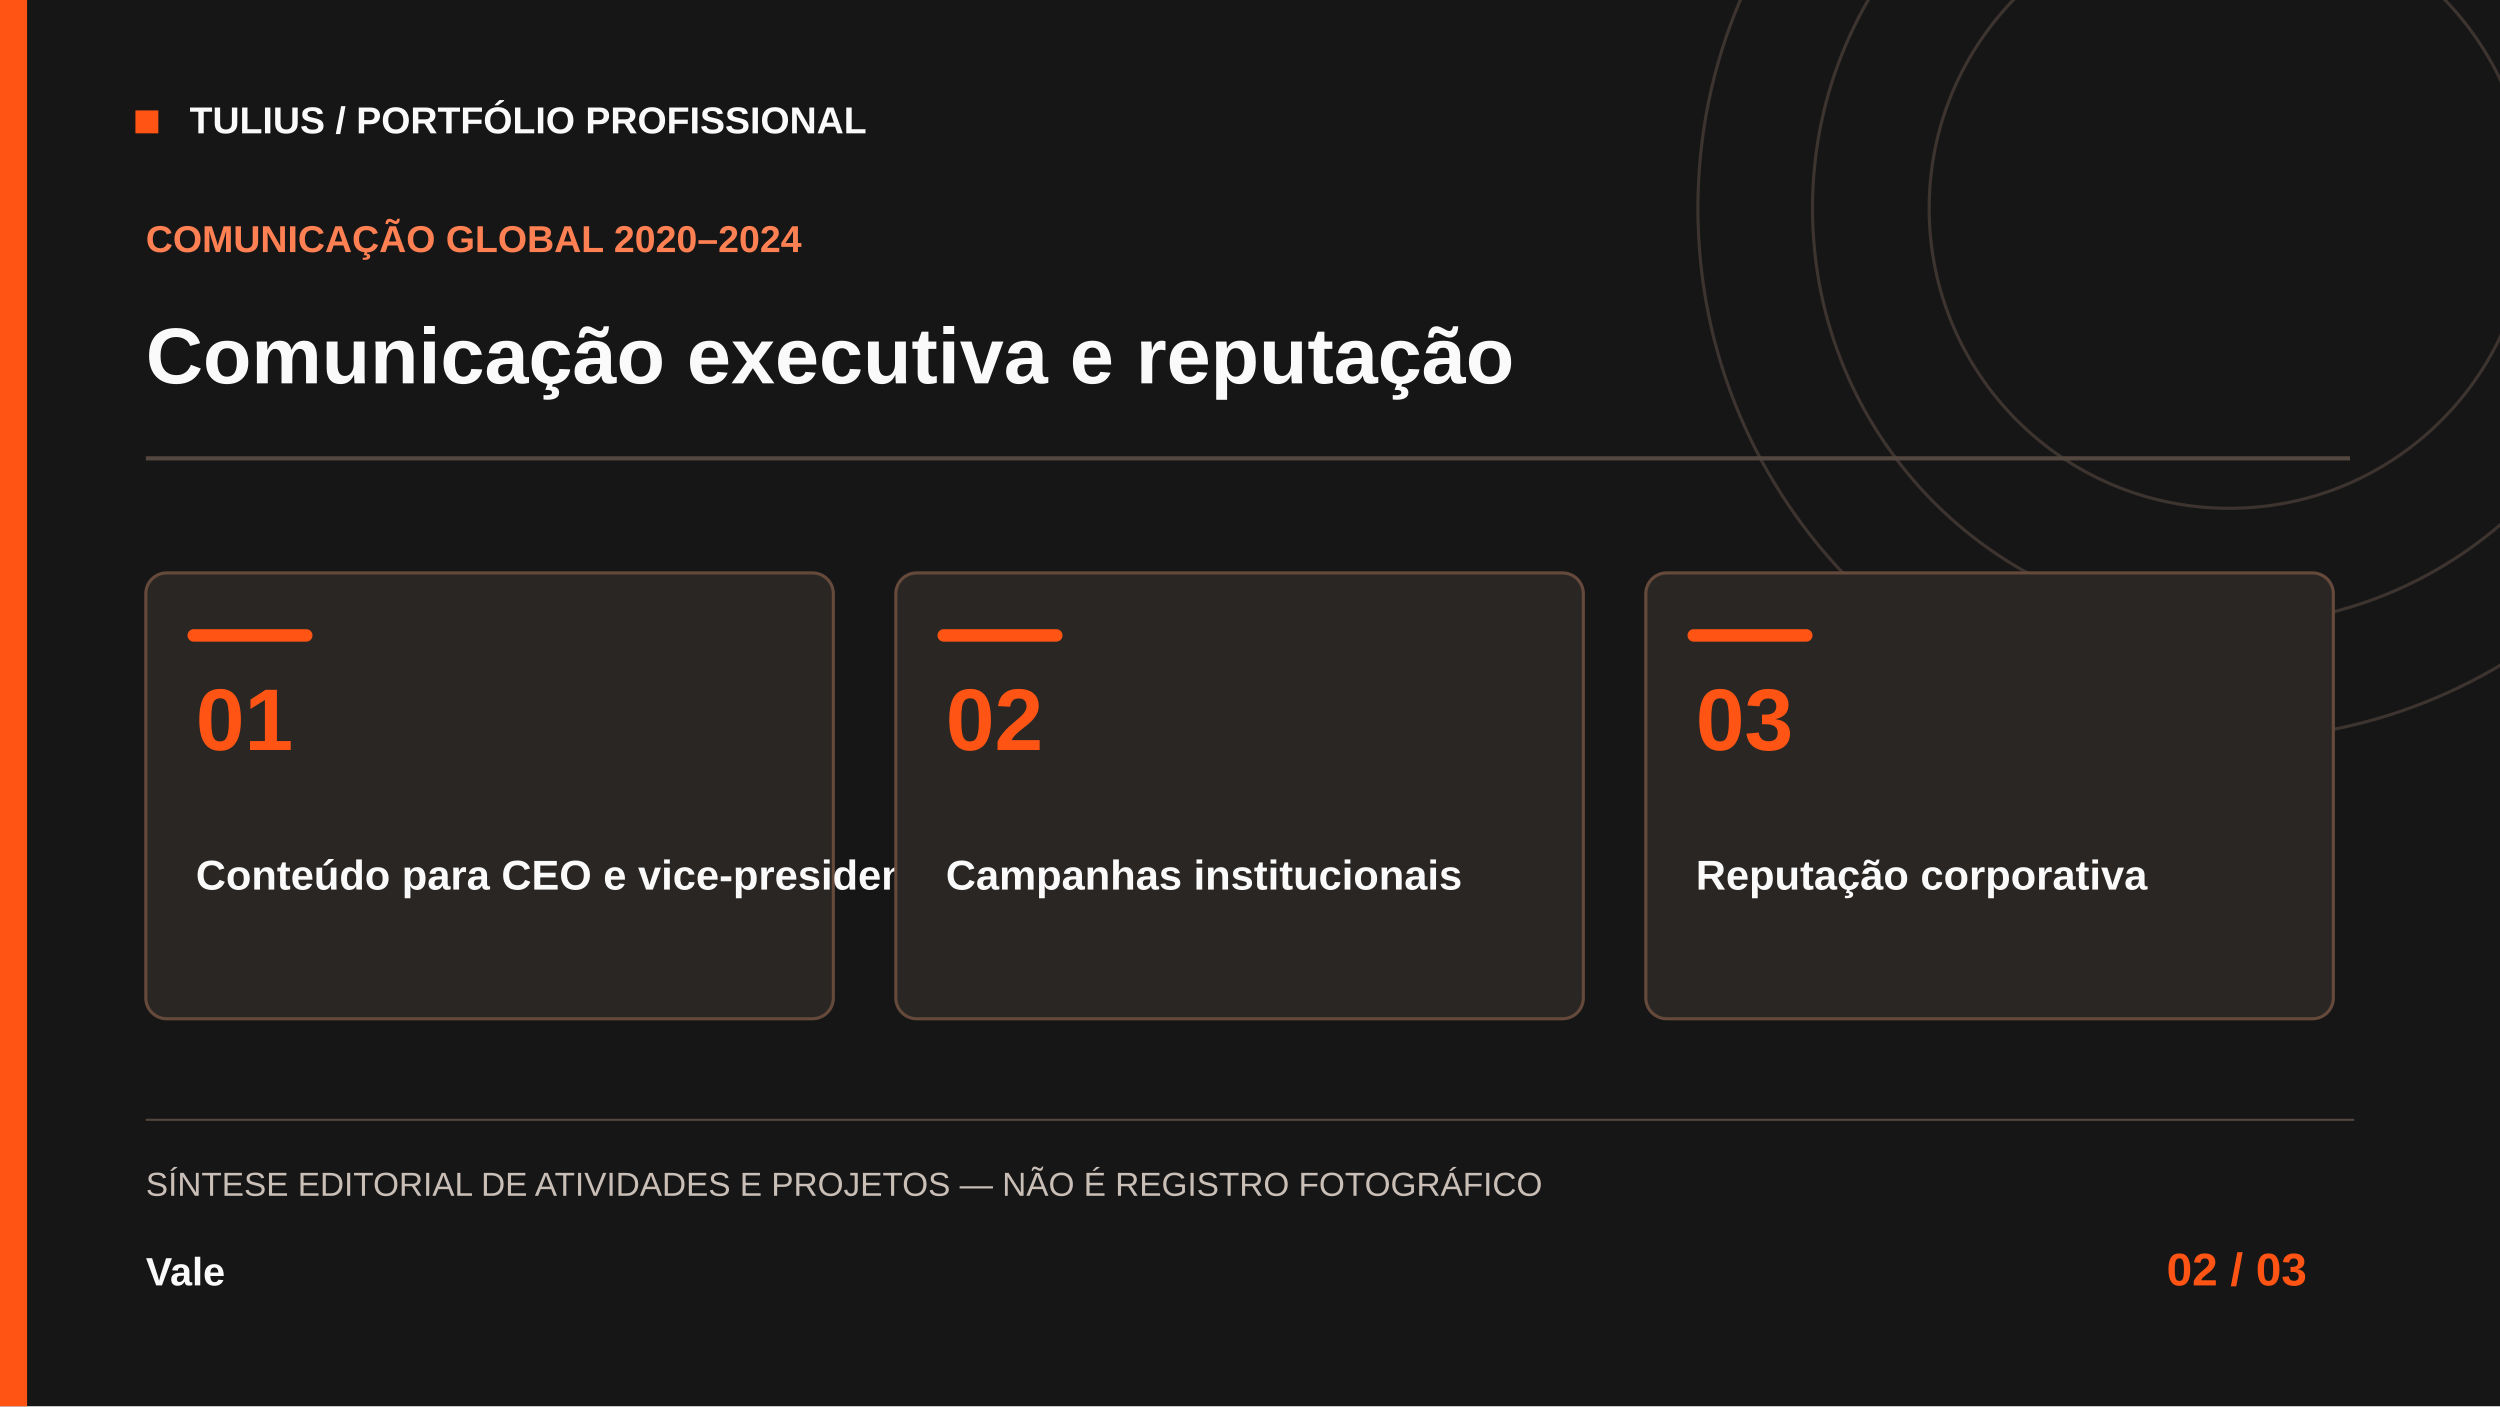
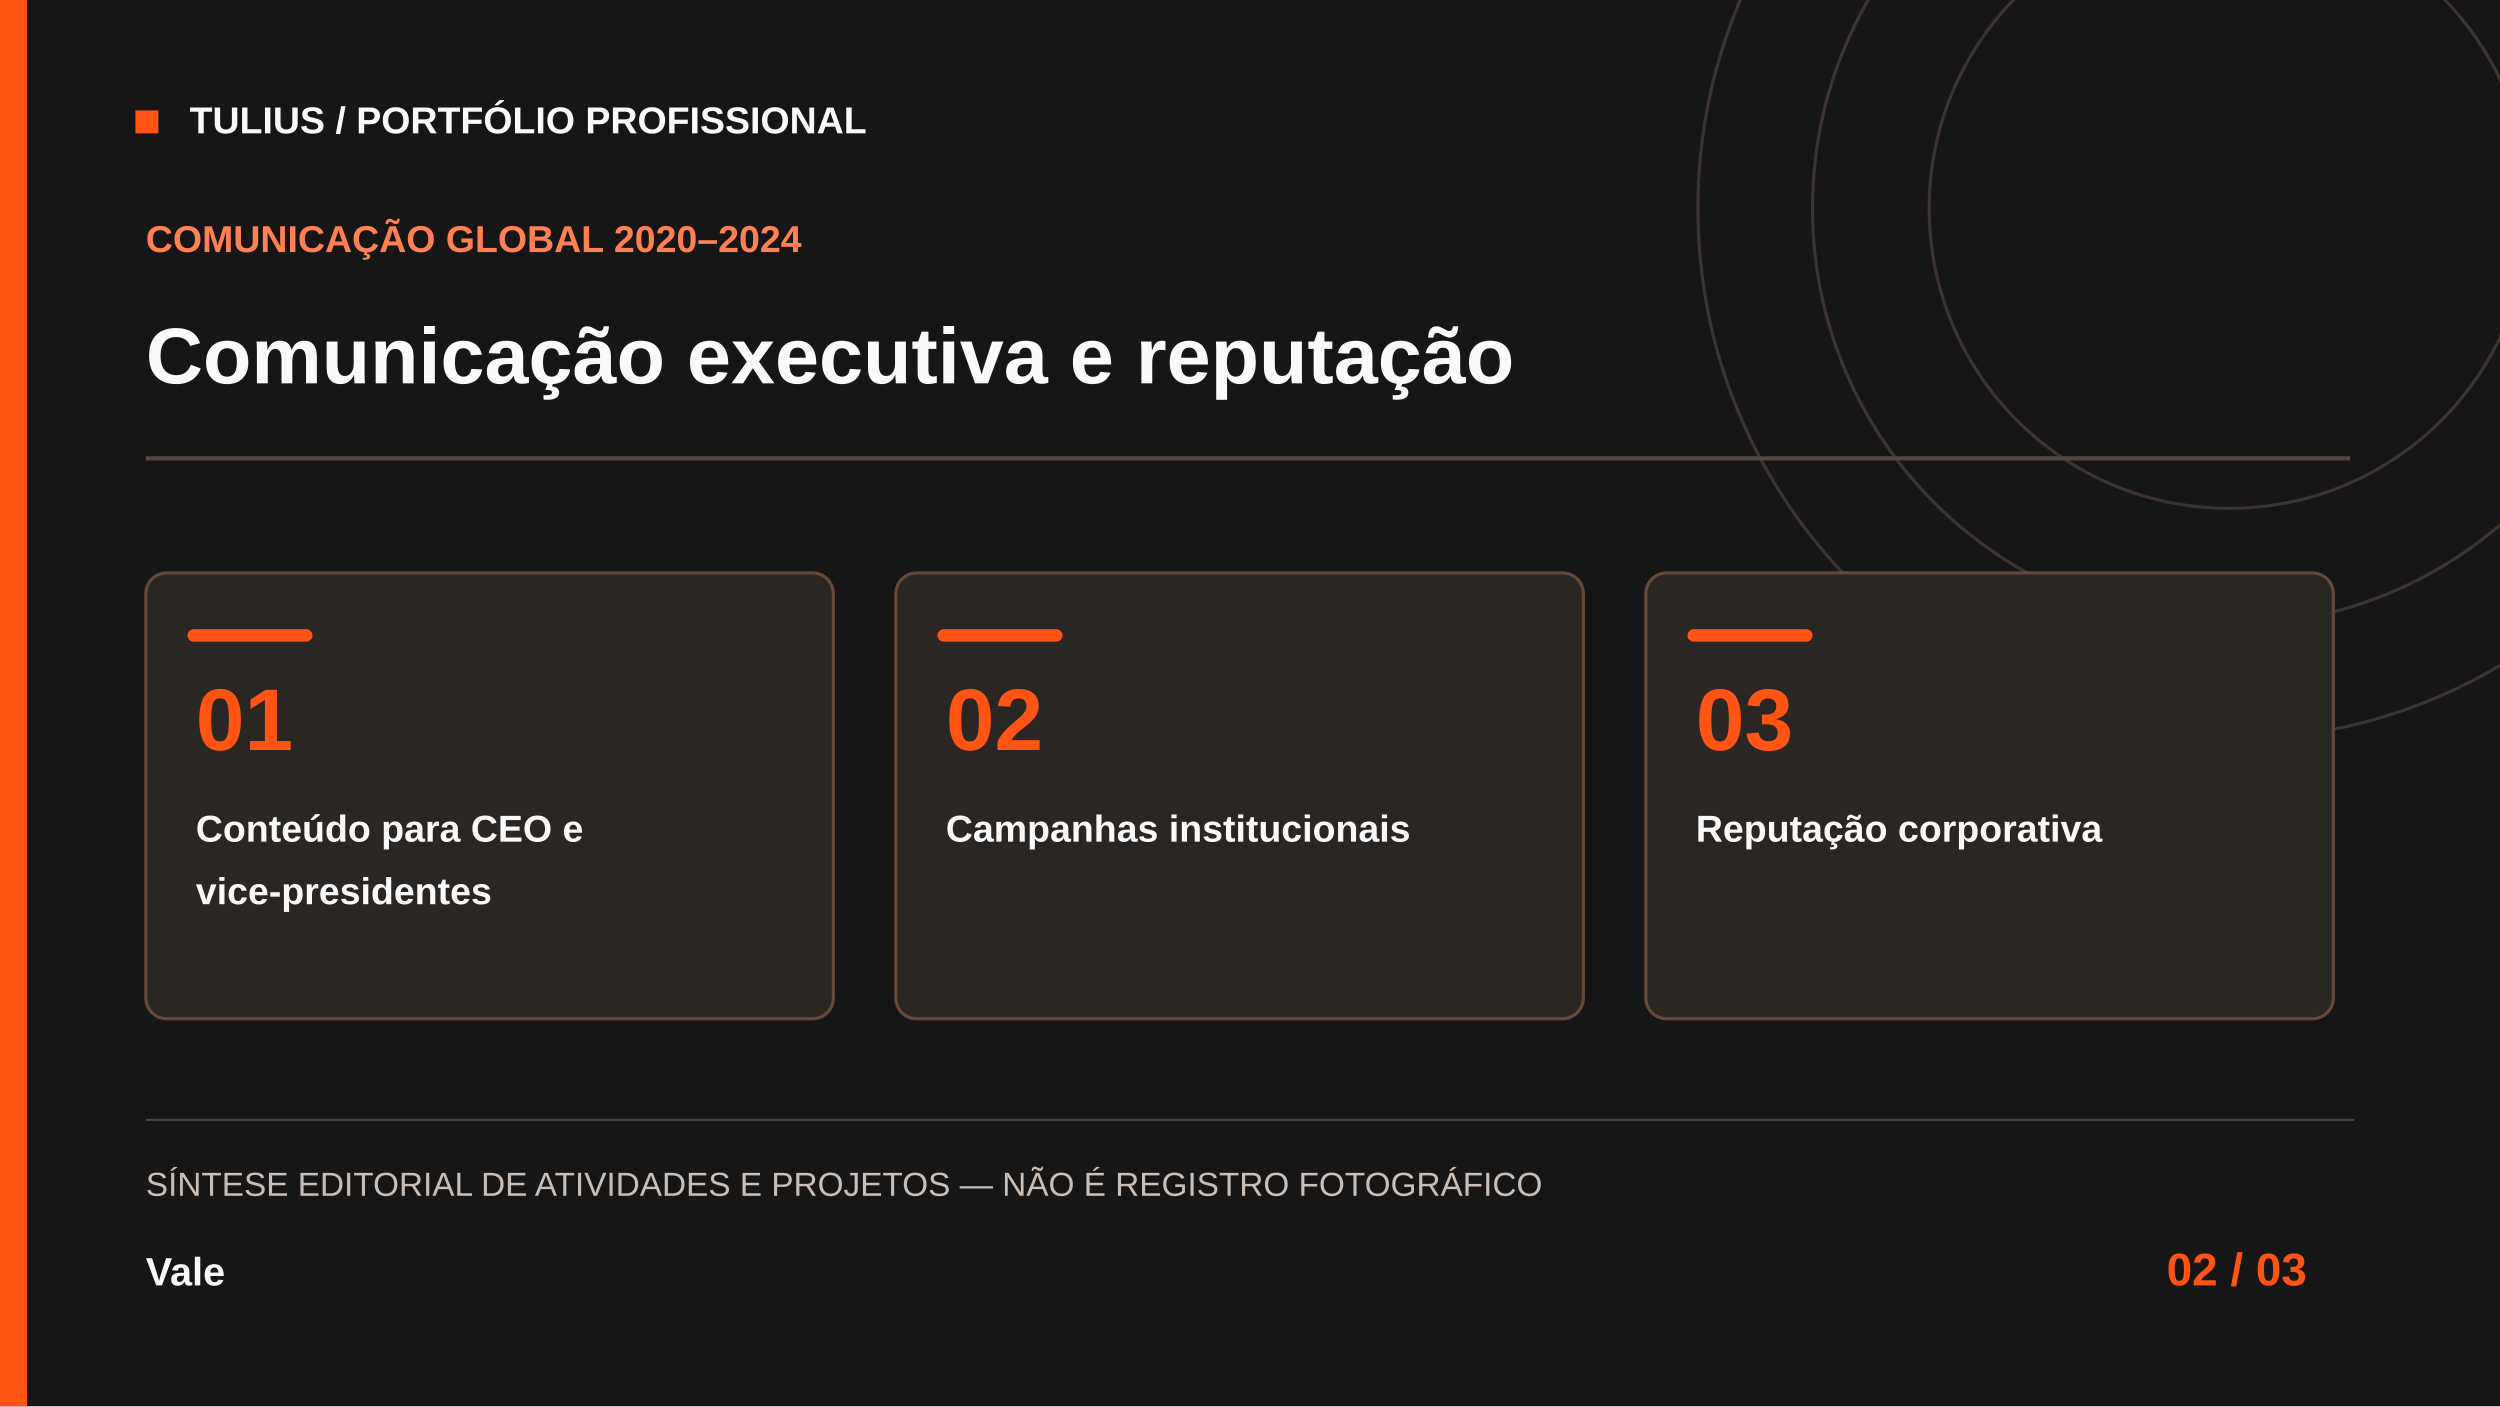
<svg xmlns="http://www.w3.org/2000/svg" width="1200" height="675" viewBox="0 0 1200 675" role="img" aria-labelledby="title desc">
  <rect width="1200" height="675" fill="#171617" />
  <rect x="0" y="0" width="13" height="675" fill="#FF5414" />
  <circle cx="1070" cy="100" r="255" fill="none" stroke="#3d3430" stroke-width="1.5" />
  <circle cx="1070" cy="100" r="200" fill="none" stroke="#3d3430" stroke-width="1.5" />
  <circle cx="1070" cy="100" r="144" fill="none" stroke="#3d3430" stroke-width="1.5" />
  <rect x="65" y="53" width="11" height="11" fill="#FF5414" />
  <text x="91" y="64" fill="#FAFAFA" font-family="Arial, Helvetica, sans-serif" font-size="18" font-weight="700">TULIUS  /  PORTFÓLIO PROFISSIONAL</text>
  <text x="70" y="121" fill="#FF8052" font-family="Arial, Helvetica, sans-serif" font-size="18" font-weight="700">COMUNICAÇÃO GLOBAL 2020–2024</text>
  <text x="70" y="184" fill="#FAFAFA" font-family="Arial, Helvetica, sans-serif" font-size="38" font-weight="700">Comunicação executiva e reputação</text>
  <line x1="70" y1="220" x2="1128" y2="220" stroke="#544740" stroke-width="2" />
  <g>
    <rect x="70" y="275" width="330" height="214" rx="10" fill="#292624" stroke="#654a3b" stroke-width="1.5" />
    <rect x="90" y="302" width="60" height="6" rx="3" fill="#FF5414" />
    <text x="94" y="360" fill="#FF5414" font-family="Arial, Helvetica, sans-serif" font-size="42" font-weight="700">01</text>
-     <text x="94" y="427" fill="#FAFAFA" font-family="Arial, Helvetica, sans-serif" font-size="20" font-weight="600">Conteúdo para CEO e vice-presidentes</text>
+     <text x="94" y="404" fill="#FAFAFA" font-family="Arial, Helvetica, sans-serif" font-size="18" font-weight="600">
+       <tspan x="94" dy="0">Conteúdo para CEO e</tspan>
+       <tspan x="94" dy="30">vice-presidentes</tspan>
+     </text>
  </g>
  <g>
    <rect x="430" y="275" width="330" height="214" rx="10" fill="#292624" stroke="#654a3b" stroke-width="1.5" />
    <rect x="450" y="302" width="60" height="6" rx="3" fill="#FF5414" />
    <text x="454" y="360" fill="#FF5414" font-family="Arial, Helvetica, sans-serif" font-size="42" font-weight="700">02</text>
-     <text x="454" y="427" fill="#FAFAFA" font-family="Arial, Helvetica, sans-serif" font-size="20" font-weight="600">Campanhas institucionais</text>
+     <text x="454" y="404" fill="#FAFAFA" font-family="Arial, Helvetica, sans-serif" font-size="18" font-weight="600">
+       <tspan x="454" dy="0">Campanhas institucionais</tspan>
+     </text>
  </g>
  <g>
    <rect x="790" y="275" width="330" height="214" rx="10" fill="#292624" stroke="#654a3b" stroke-width="1.5" />
    <rect x="810" y="302" width="60" height="6" rx="3" fill="#FF5414" />
    <text x="814" y="360" fill="#FF5414" font-family="Arial, Helvetica, sans-serif" font-size="42" font-weight="700">03</text>
-     <text x="814" y="427" fill="#FAFAFA" font-family="Arial, Helvetica, sans-serif" font-size="20" font-weight="600">Reputação corporativa</text>
+     <text x="814" y="404" fill="#FAFAFA" font-family="Arial, Helvetica, sans-serif" font-size="18" font-weight="600">
+       <tspan x="814" dy="0">Reputação corporativa</tspan>
+     </text>
  </g>
  <rect x="70" y="537" width="1060" height="1" fill="#544740" />
  <text x="70" y="574" fill="#cabfb7" font-family="Arial, Helvetica, sans-serif" font-size="16" font-weight="500">SÍNTESE EDITORIAL DE ATIVIDADES E PROJETOS — NÃO É REGISTRO FOTOGRÁFICO</text>
  <text x="70" y="617" fill="#FAFAFA" font-family="Arial, Helvetica, sans-serif" font-size="19" font-weight="700">Vale</text>
  <text x="1040" y="617" fill="#FF5414" font-family="Arial, Helvetica, sans-serif" font-size="22" font-weight="700">02 / 03</text>
</svg>
